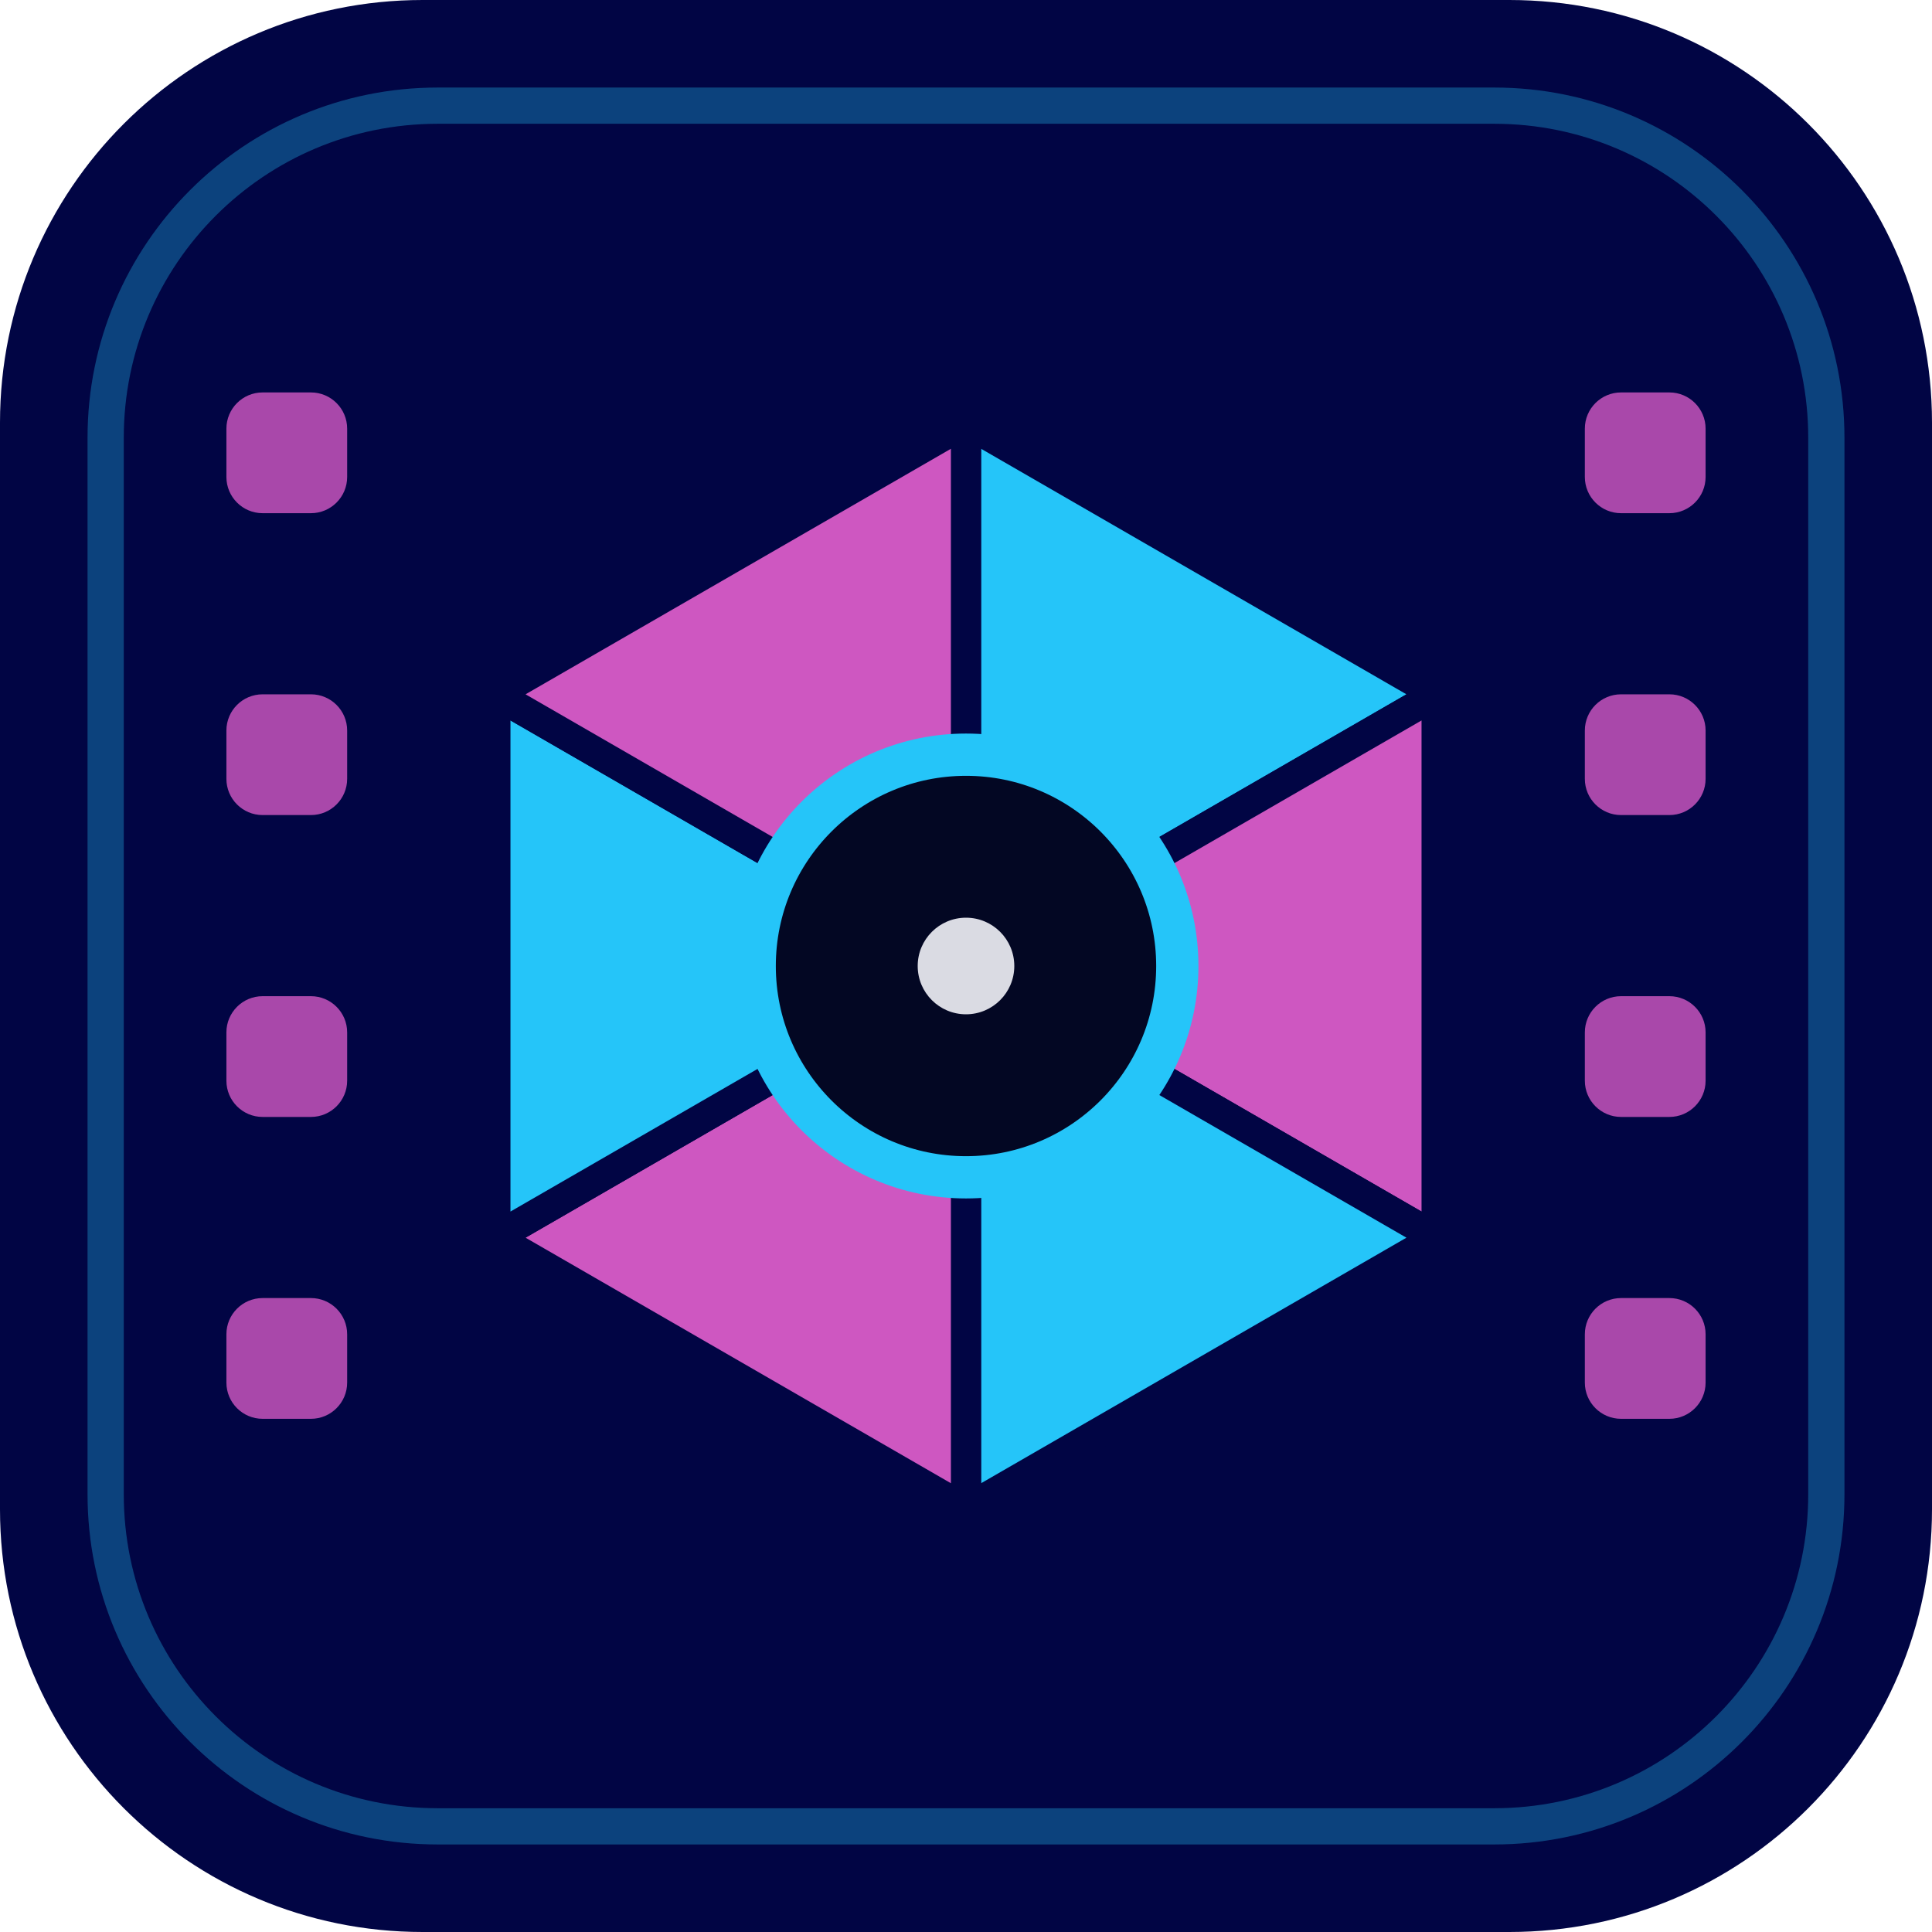
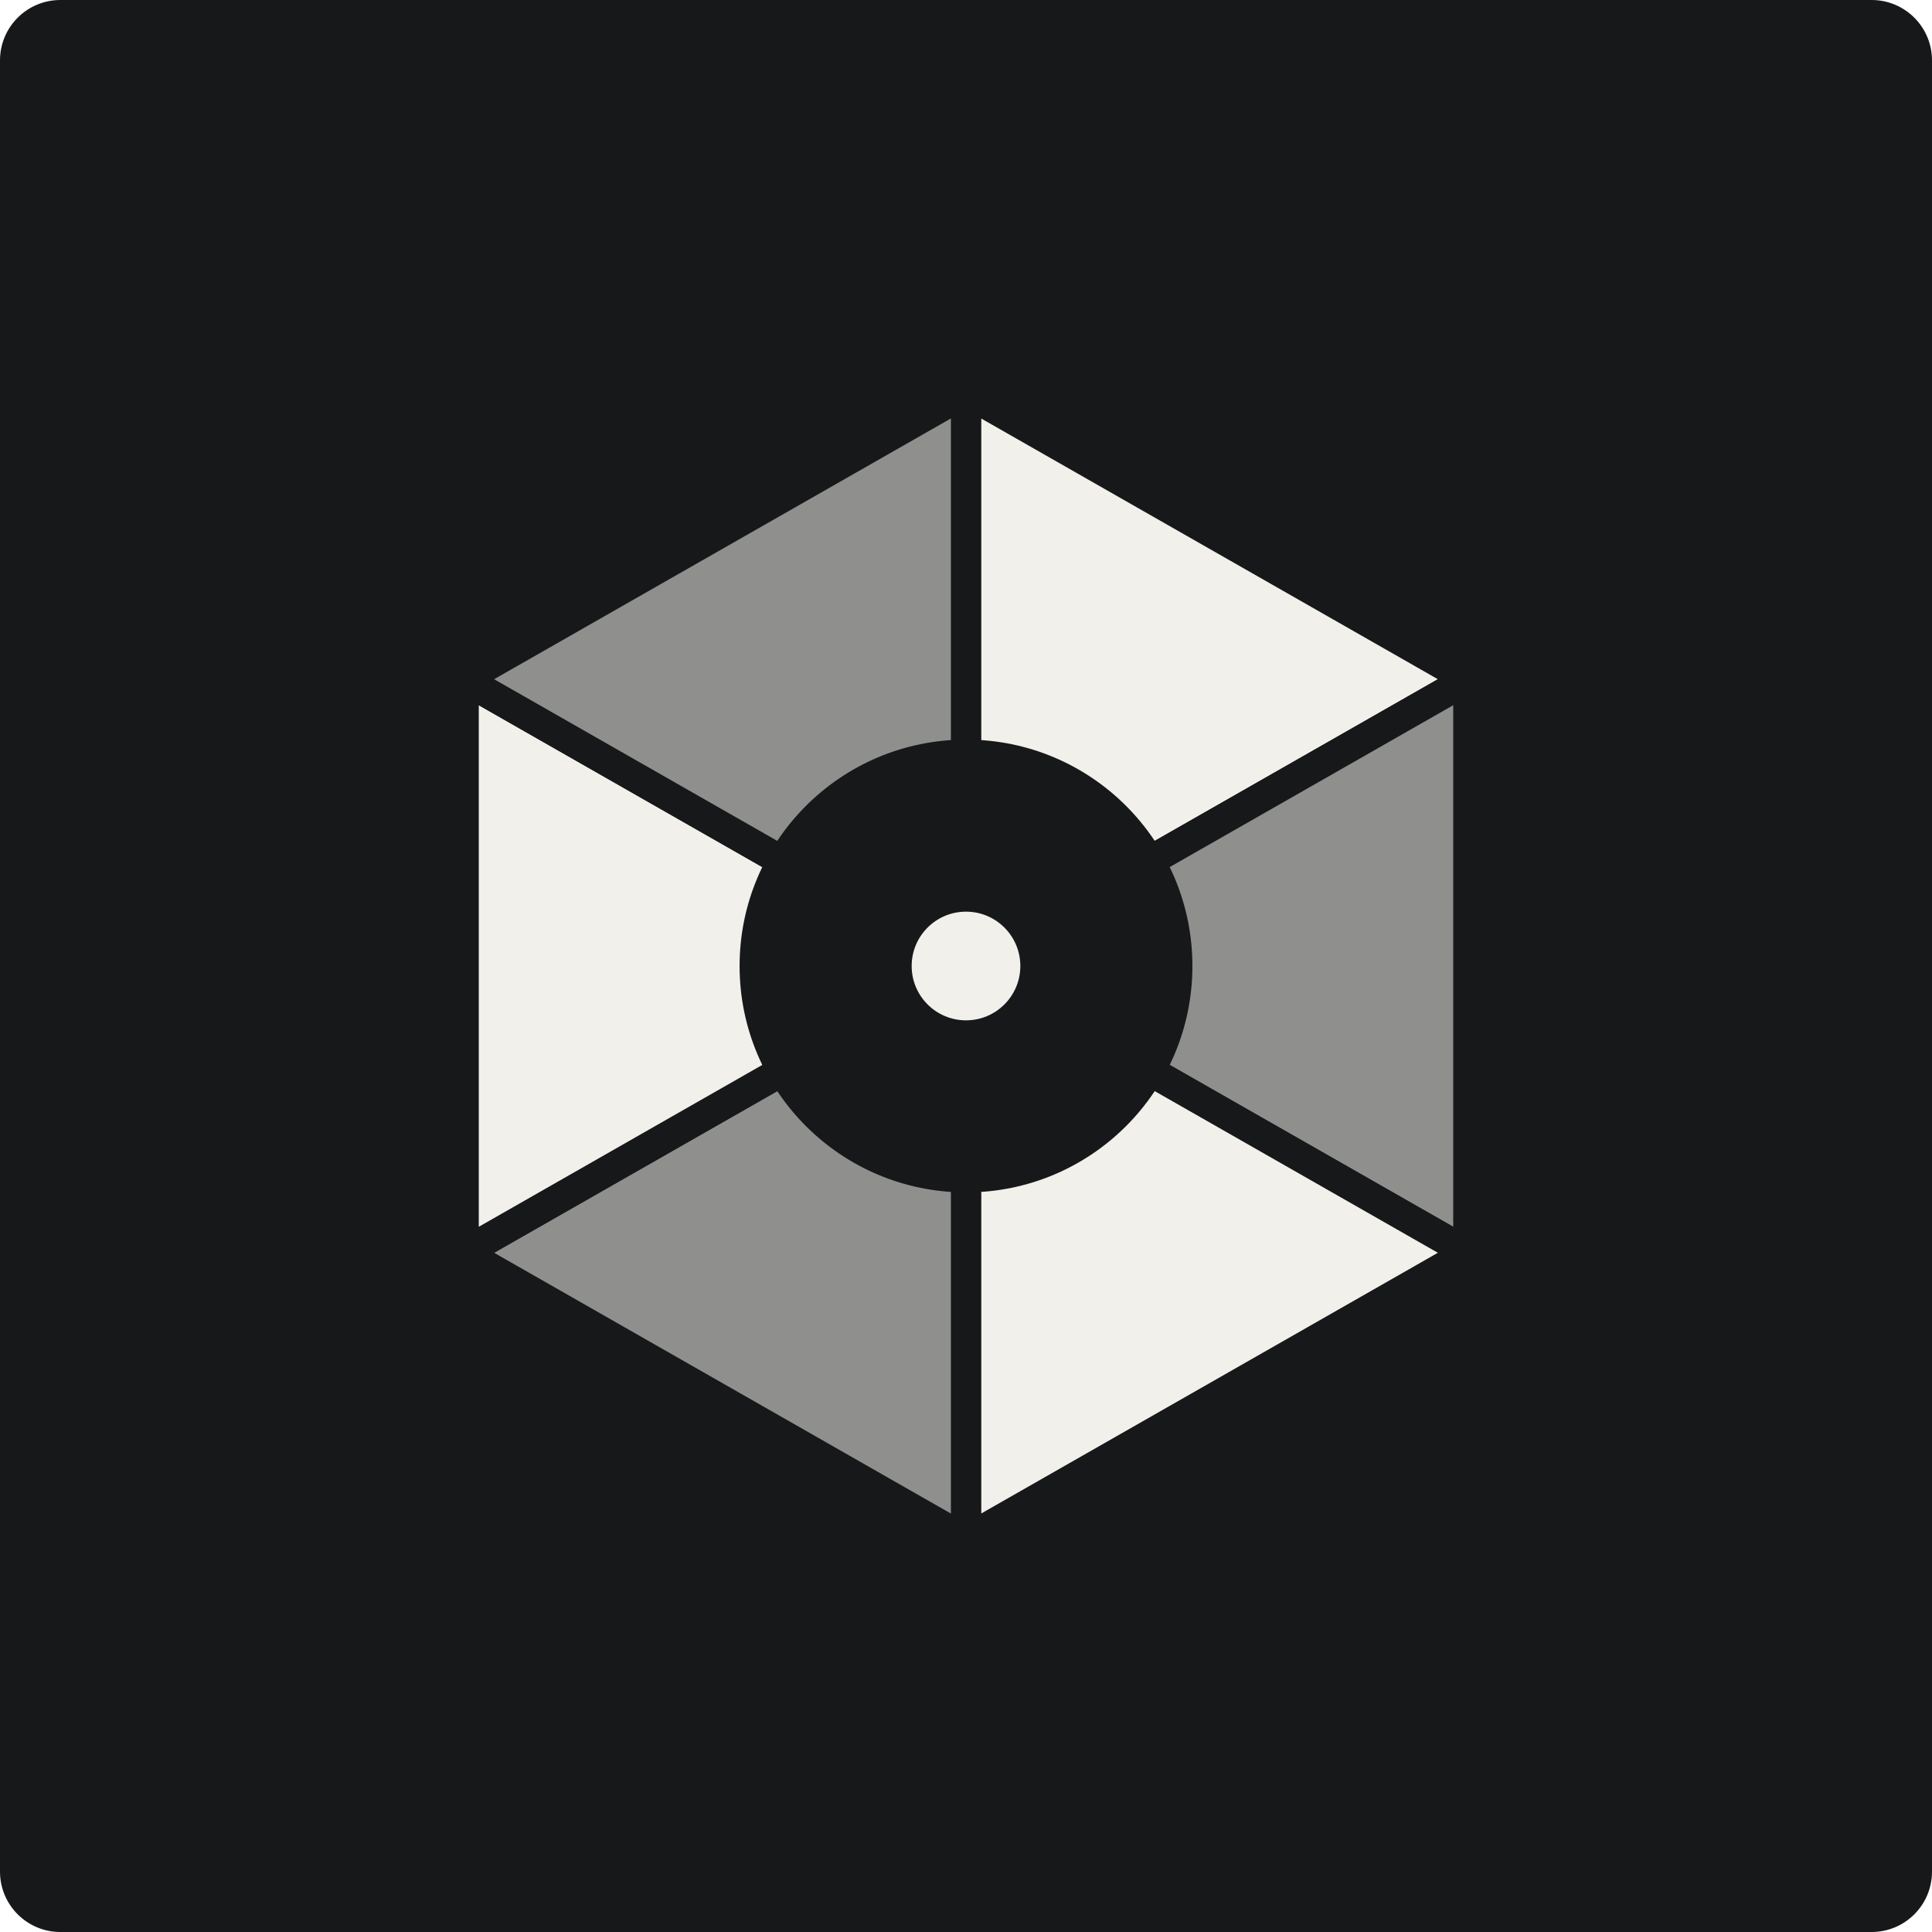
<svg xmlns="http://www.w3.org/2000/svg" viewBox="0 0 64 64" width="64" height="64" role="img" aria-label="AFCT SFX Lab mark">
-   <rect width="64" height="64" rx="14" fill="#010544" />
-   <rect x="3.5" y="3.5" width="57" height="57" rx="11" fill="none" stroke="#25c5f9" stroke-opacity="0.32" stroke-width="1.2" />
-   <g fill="#ce57c1" fill-opacity="0.82">
-     <rect x="7.5" y="13" width="4" height="4" rx="1.2" />
-     <rect x="7.5" y="23" width="4" height="4" rx="1.2" />
-     <rect x="7.5" y="33" width="4" height="4" rx="1.2" />
-     <rect x="7.5" y="43" width="4" height="4" rx="1.2" />
-     <rect x="52.5" y="13" width="4" height="4" rx="1.2" />
-     <rect x="52.5" y="23" width="4" height="4" rx="1.2" />
-     <rect x="52.5" y="33" width="4" height="4" rx="1.2" />
-     <rect x="52.5" y="43" width="4" height="4" rx="1.2" />
+   <rect width="64" height="64" rx="2" fill="#17181a" />
+   <g fill="#f2f0ea" stroke="#17181a" stroke-width="1" stroke-linejoin="round">
+     <path d="M32 32 L32 13 L48.64 22.5 Z" fill-opacity="1" />
+     <path d="M32 32 L48.64 22.5 L48.64 41.5 Z" fill-opacity="0.55" />
+     <path d="M32 32 L48.64 41.5 L32 51 Z" fill-opacity="1" />
+     <path d="M32 32 L32 51 L15.36 41.5 Z" fill-opacity="0.55" />
+     <path d="M32 32 L15.36 41.5 L15.36 22.5 Z" fill-opacity="1" />
+     <path d="M32 32 L15.36 22.5 L32 13 Z" fill-opacity="0.55" />
  </g>
-   <g stroke="#010544" stroke-width="1" stroke-linejoin="round">
-     <path d="M32 32 L32 14 L47.59 23 Z" fill="#25c5f9" />
-     <path d="M32 32 L47.59 23 L47.59 41 Z" fill="#ce57c1" />
-     <path d="M32 32 L47.59 41 L32 50 Z" fill="#25c5f9" />
-     <path d="M32 32 L32 50 L16.41 41 Z" fill="#ce57c1" />
-     <path d="M32 32 L16.41 41 L16.41 23 Z" fill="#25c5f9" />
-     <path d="M32 32 L16.41 23 L32 14 Z" fill="#ce57c1" />
-   </g>
-   <circle cx="32" cy="32" r="7" fill="#030723" stroke="#25c5f9" stroke-width="1.4" />
-   <circle cx="32" cy="32" r="1.6" fill="#f2f2f9" fill-opacity="0.9" />
+   <circle cx="32" cy="32" r="7.5" fill="#17181a" />
+   <circle cx="32" cy="32" r="1.8" fill="#f2f0ea" />
</svg>
